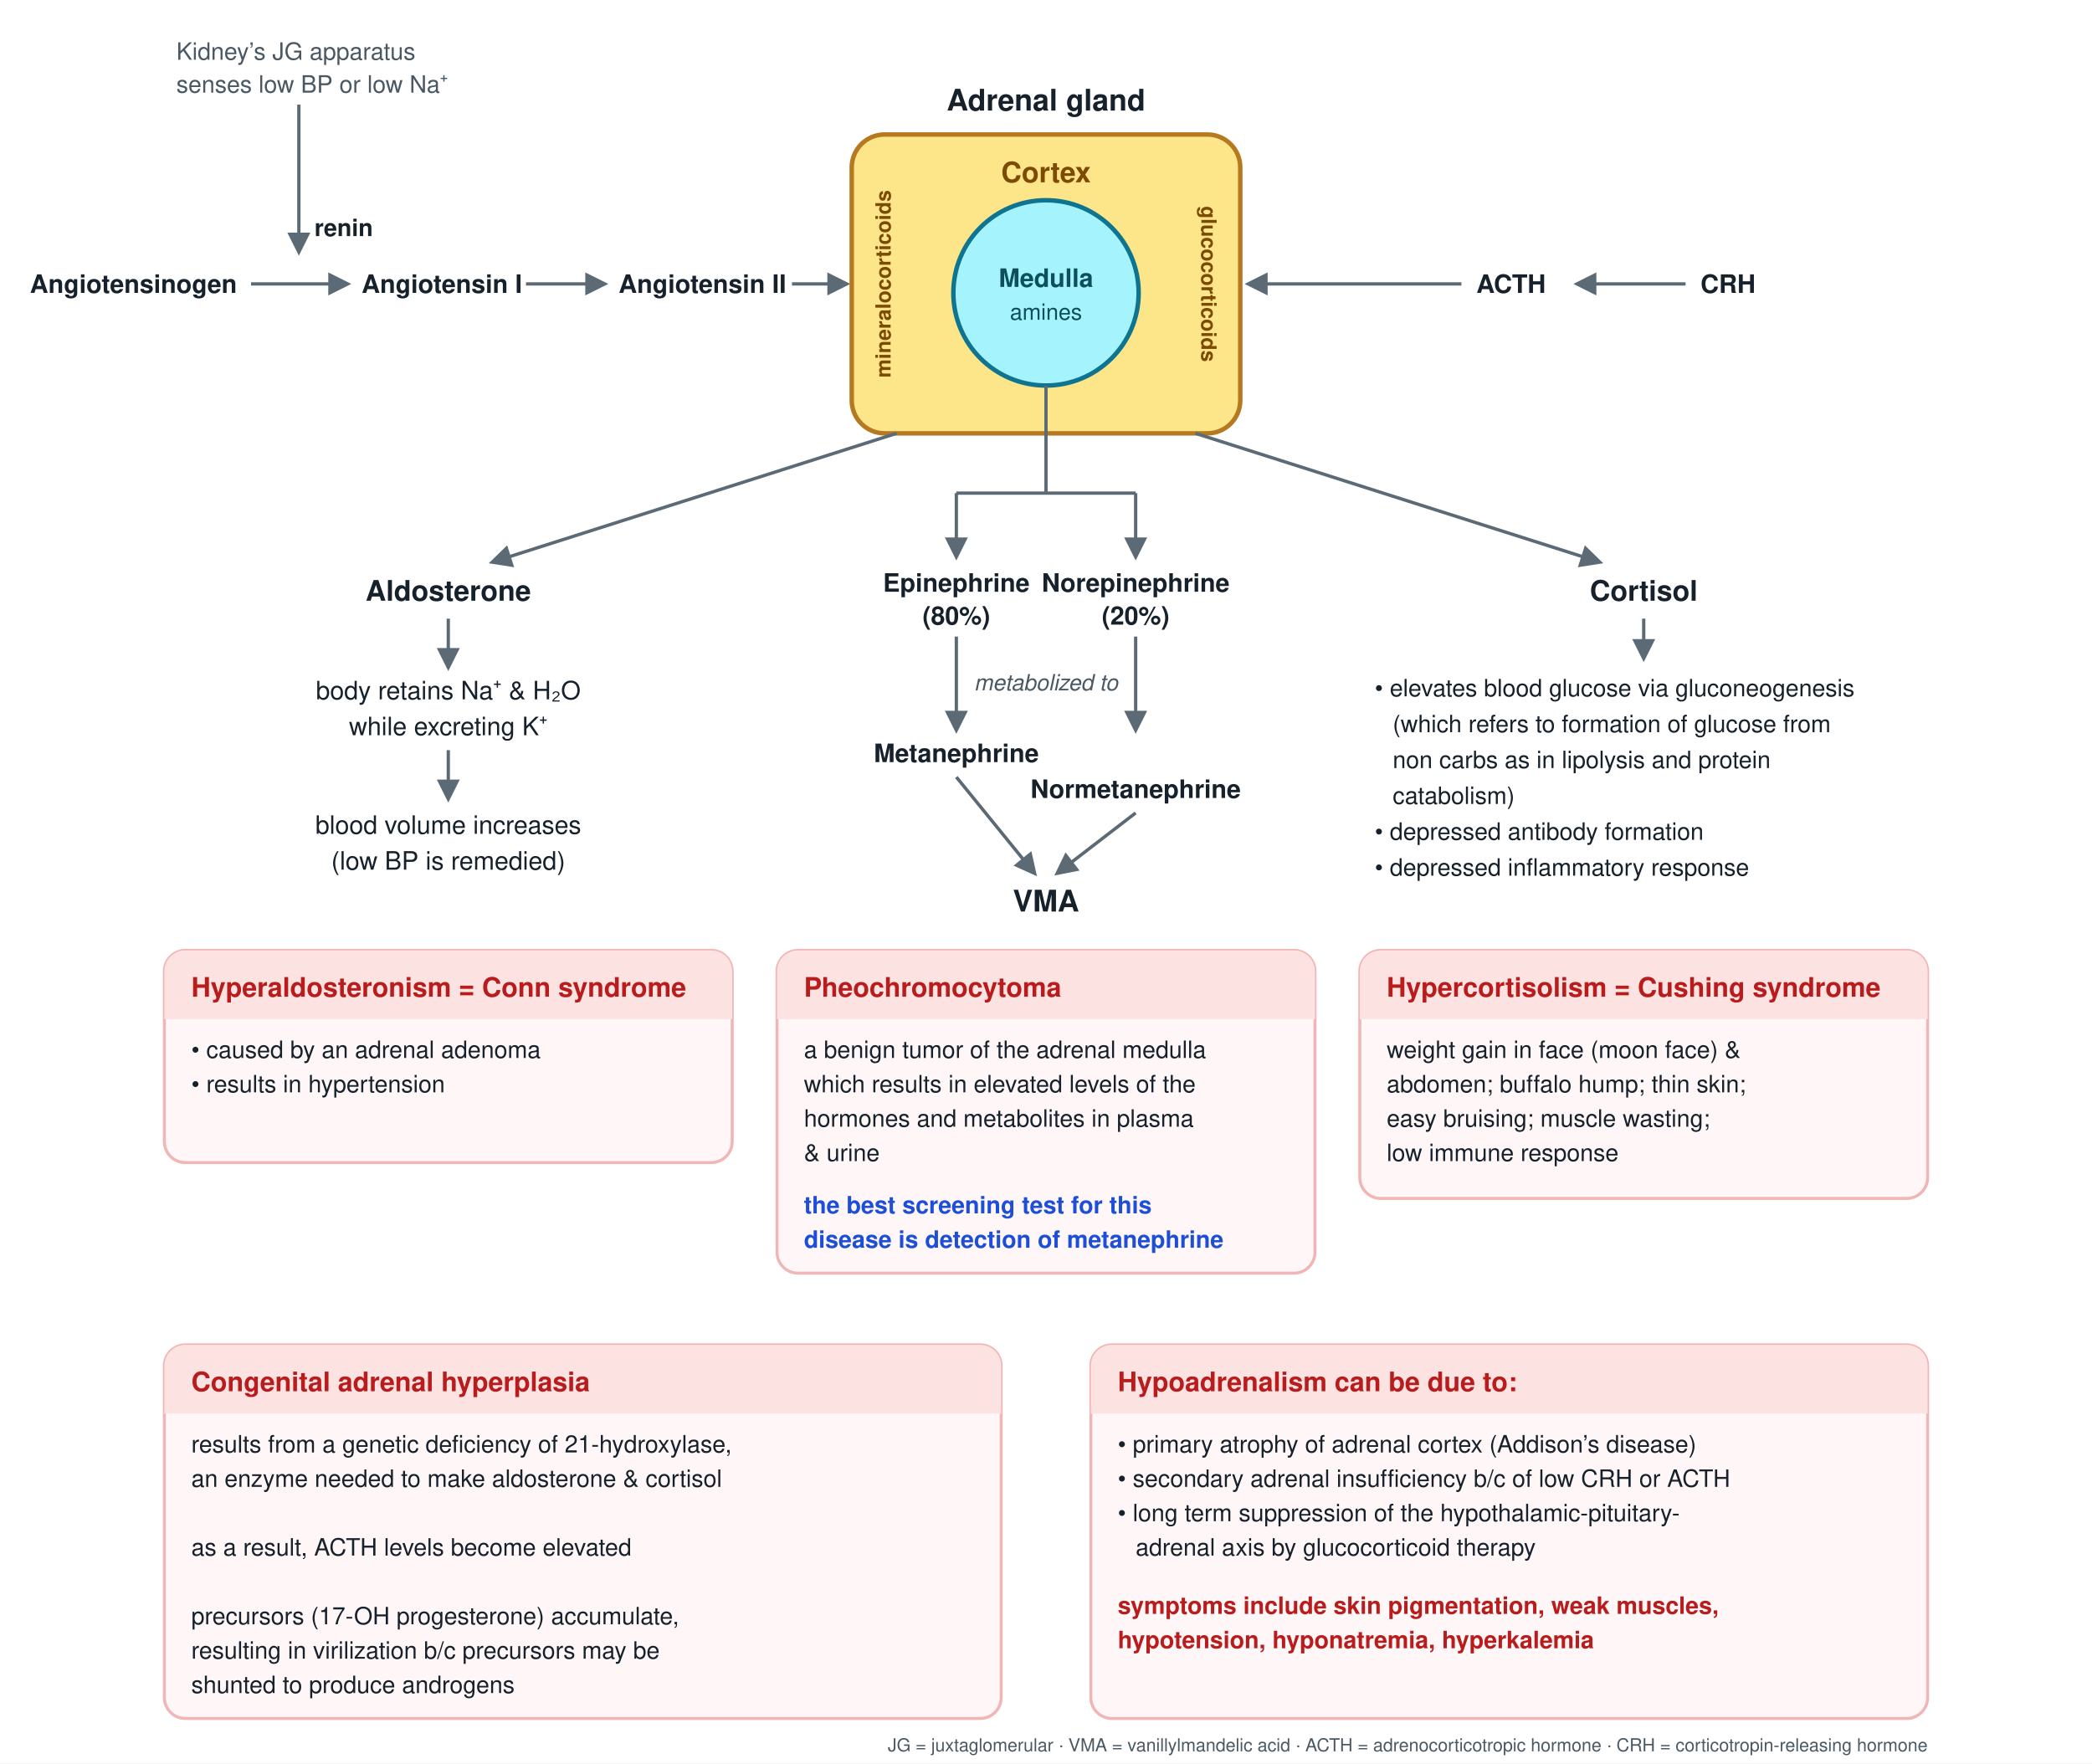
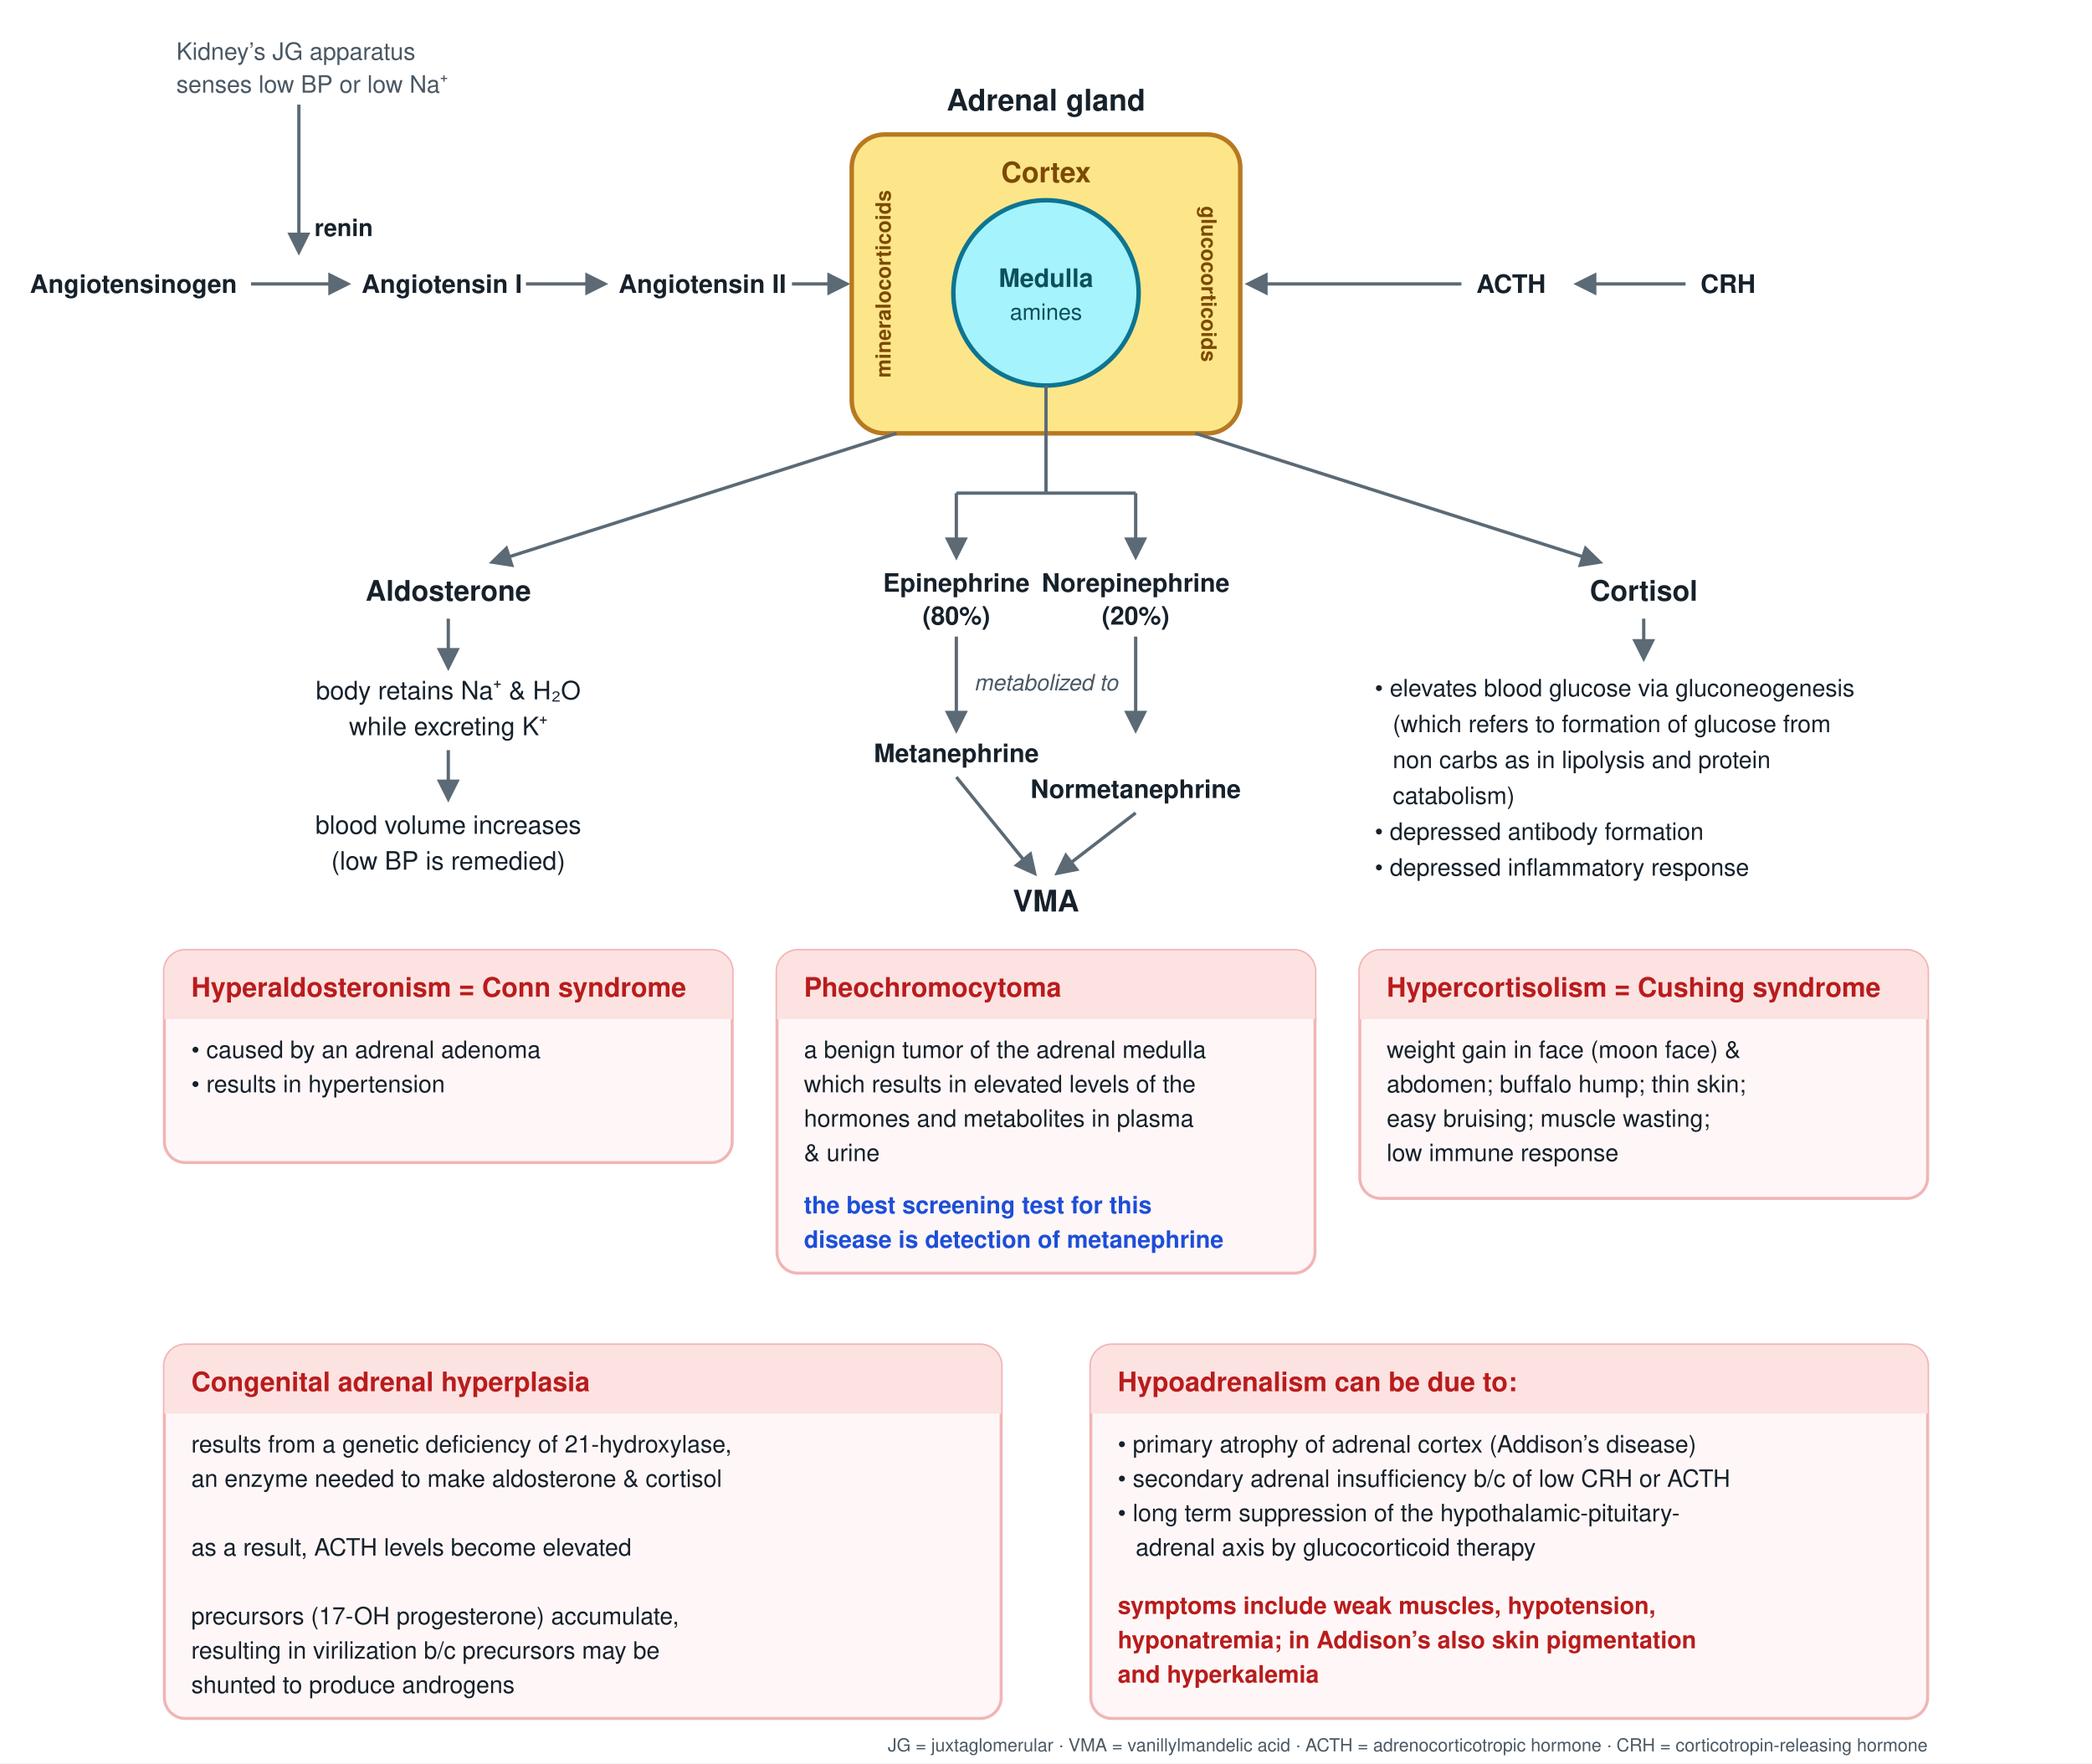
<svg xmlns="http://www.w3.org/2000/svg" width="1400" height="1180" viewBox="0 0 1400 1180" font-family="Helvetica, Arial, sans-serif" role="img" aria-label="Adrenal gland. Renin-angiotensin: the kidney juxtaglomerular apparatus senses low blood pressure or low sodium and releases renin; angiotensinogen becomes angiotensin I, then angiotensin II, which stimulates the cortex to make mineralocorticoids (aldosterone): the body retains sodium and water while excreting potassium, blood volume increases. CRH stimulates ACTH, which stimulates glucocorticoids (cortisol): elevates blood glucose via gluconeogenesis, depresses antibody formation and the inflammatory response. The medulla makes amines: epinephrine 80 percent and norepinephrine 20 percent, metabolized to metanephrine and normetanephrine, then VMA. Conn syndrome, Cushing syndrome, pheochromocytoma, congenital adrenal hyperplasia and hypoadrenalism are described in boxes.">
  <rect width="1400" height="1180" fill="#fff" />
  <defs>
    <marker id="ah" viewBox="0 0 10 10" refX="8" refY="5" markerWidth="7" markerHeight="7" orient="auto">
      <path d="M0 0 L10 5 L0 10 Z" fill="#5B6A75" />
    </marker>
  </defs>
  <text x="118" y="40" font-size="16" font-weight="400" fill="#4A5864" text-anchor="start">Kidney’s JG apparatus</text>
  <text x="118" y="62" font-size="16" font-weight="400" fill="#4A5864" text-anchor="start">senses low BP or low Na⁺</text>
  <line x1="200" y1="70" x2="200" y2="168" stroke="#5B6A75" stroke-width="2.2" marker-end="url(#ah)" />
  <text x="230" y="158" font-size="16" font-weight="700" fill="#16212B" text-anchor="middle" dy="0">renin</text>
  <text x="20" y="196" font-size="17" font-weight="700" fill="#16212B" text-anchor="start">Angiotensinogen</text>
  <line x1="168" y1="190" x2="232" y2="190" stroke="#5B6A75" stroke-width="2.2" marker-end="url(#ah)" />
  <text x="242" y="196" font-size="17" font-weight="700" fill="#16212B" text-anchor="start">Angiotensin I</text>
  <line x1="352" y1="190" x2="404" y2="190" stroke="#5B6A75" stroke-width="2.2" marker-end="url(#ah)" />
  <text x="414" y="196" font-size="17" font-weight="700" fill="#16212B" text-anchor="start">Angiotensin II</text>
  <line x1="530" y1="190" x2="566" y2="190" stroke="#5B6A75" stroke-width="2.2" marker-end="url(#ah)" />
  <text x="700" y="74" font-size="20" font-weight="800" fill="#16212B" text-anchor="middle">Adrenal gland</text>
  <rect x="570" y="90" width="260" height="200" rx="22" fill="#FDE68A" stroke="#B7791F" stroke-width="3" />
  <text x="700" y="122" font-size="19" font-weight="800" fill="#7C4A03" text-anchor="middle">Cortex</text>
  <circle cx="700" cy="196" r="62" fill="#A5F3FC" stroke="#0E7490" stroke-width="3" />
  <text x="700" y="192" font-size="17" font-weight="800" fill="#0E4F5C" text-anchor="middle">Medulla</text>
  <text x="700" y="214" font-size="15" font-weight="400" fill="#0E4F5C" text-anchor="middle">amines</text>
  <text x="596" y="190" font-size="14" font-weight="700" fill="#7C4A03" text-anchor="middle" transform="rotate(-90 596 190)">mineralocorticoids</text>
  <text x="804" y="190" font-size="14" font-weight="700" fill="#7C4A03" text-anchor="middle" transform="rotate(90 804 190)">glucocorticoids</text>
  <line x1="978" y1="190" x2="836" y2="190" stroke="#5B6A75" stroke-width="2.2" marker-end="url(#ah)" />
  <text x="988" y="196" font-size="17" font-weight="700" fill="#16212B" text-anchor="start">ACTH</text>
  <line x1="1128" y1="190" x2="1056" y2="190" stroke="#5B6A75" stroke-width="2.2" marker-end="url(#ah)" />
  <text x="1138" y="196" font-size="17" font-weight="700" fill="#16212B" text-anchor="start">CRH</text>
  <line x1="600" y1="290" x2="330" y2="376" stroke="#5B6A75" stroke-width="2.2" marker-end="url(#ah)" />
  <line x1="800" y1="290" x2="1070" y2="376" stroke="#5B6A75" stroke-width="2.2" marker-end="url(#ah)" />
  <text x="300" y="402" font-size="19" font-weight="800" fill="#16212B" text-anchor="middle">Aldosterone</text>
  <line x1="300" y1="414" x2="300" y2="446" stroke="#5B6A75" stroke-width="2.2" marker-end="url(#ah)" />
  <text x="300" y="468" font-size="17" font-weight="400" fill="#16212B" text-anchor="middle">body retains Na⁺ &amp; H₂O</text>
  <text x="300" y="492" font-size="17" font-weight="400" fill="#16212B" text-anchor="middle">while excreting K⁺</text>
  <line x1="300" y1="502" x2="300" y2="534" stroke="#5B6A75" stroke-width="2.2" marker-end="url(#ah)" />
  <text x="300" y="558" font-size="17" font-weight="400" fill="#16212B" text-anchor="middle">blood volume increases</text>
  <text x="300" y="582" font-size="17" font-weight="400" fill="#16212B" text-anchor="middle">(low BP is remedied)</text>
  <rect x="110" y="636" width="380" height="142" rx="14" fill="#FFF7F7" stroke="#F1B5B5" stroke-width="2" />
  <path d="M110 650 a14 14 0 0 1 14 -14 h352 a14 14 0 0 1 14 14 v32 h-380 Z" fill="#FDE2E2" />
  <text x="128" y="667" font-size="18" font-weight="800" fill="#B91C1C" text-anchor="start">Hyperaldosteronism = Conn syndrome</text>
  <text x="128" y="708" font-size="16" font-weight="400" fill="#16212B" text-anchor="start">• caused by an adrenal adenoma</text>
  <text x="128" y="731" font-size="16" font-weight="400" fill="#16212B" text-anchor="start">• results in hypertension</text>
  <path d="M700 258 V330 M640 330 H760" stroke="#5B6A75" stroke-width="2.2" fill="none" />
  <line x1="640" y1="330" x2="640" y2="372" stroke="#5B6A75" stroke-width="2.2" marker-end="url(#ah)" />
  <line x1="760" y1="330" x2="760" y2="372" stroke="#5B6A75" stroke-width="2.2" marker-end="url(#ah)" />
  <text x="640" y="396" font-size="17" font-weight="700" fill="#16212B" text-anchor="middle">Epinephrine</text>
  <text x="640" y="418" font-size="17" font-weight="700" fill="#16212B" text-anchor="middle">(80%)</text>
  <text x="760" y="396" font-size="17" font-weight="700" fill="#16212B" text-anchor="middle">Norepinephrine</text>
  <text x="760" y="418" font-size="17" font-weight="700" fill="#16212B" text-anchor="middle">(20%)</text>
  <line x1="640" y1="426" x2="640" y2="488" stroke="#5B6A75" stroke-width="2.2" marker-end="url(#ah)" />
  <line x1="760" y1="426" x2="760" y2="488" stroke="#5B6A75" stroke-width="2.2" marker-end="url(#ah)" />
  <text x="700" y="462" font-size="15" font-weight="400" fill="#4A5864" text-anchor="middle" font-style="italic">metabolized to</text>
  <text x="640" y="510" font-size="17" font-weight="700" fill="#16212B" text-anchor="middle">Metanephrine</text>
  <text x="760" y="534" font-size="17" font-weight="700" fill="#16212B" text-anchor="middle">Normetanephrine</text>
  <line x1="640" y1="520" x2="692" y2="584" stroke="#5B6A75" stroke-width="2.2" marker-end="url(#ah)" />
  <line x1="760" y1="544" x2="708" y2="584" stroke="#5B6A75" stroke-width="2.2" marker-end="url(#ah)" />
  <text x="700" y="610" font-size="20" font-weight="800" fill="#16212B" text-anchor="middle">VMA</text>
  <rect x="520" y="636" width="360" height="216" rx="14" fill="#FFF7F7" stroke="#F1B5B5" stroke-width="2" />
  <path d="M520 650 a14 14 0 0 1 14 -14 h332 a14 14 0 0 1 14 14 v32 h-360 Z" fill="#FDE2E2" />
  <text x="538" y="667" font-size="18" font-weight="800" fill="#B91C1C" text-anchor="start">Pheochromocytoma</text>
  <text x="538" y="708" font-size="16" font-weight="400" fill="#16212B" text-anchor="start">a benign tumor of the adrenal medulla</text>
  <text x="538" y="731" font-size="16" font-weight="400" fill="#16212B" text-anchor="start">which results in elevated levels of the</text>
  <text x="538" y="754" font-size="16" font-weight="400" fill="#16212B" text-anchor="start">hormones and metabolites in plasma</text>
  <text x="538" y="777" font-size="16" font-weight="400" fill="#16212B" text-anchor="start">&amp; urine</text>
  <text x="538" y="812" font-size="16" font-weight="700" fill="#1D4ED8" text-anchor="start">the best screening test for this</text>
  <text x="538" y="835" font-size="16" font-weight="700" fill="#1D4ED8" text-anchor="start">disease is detection of metanephrine</text>
  <text x="1100" y="402" font-size="19" font-weight="800" fill="#16212B" text-anchor="middle">Cortisol</text>
  <line x1="1100" y1="414" x2="1100" y2="440" stroke="#5B6A75" stroke-width="2.2" marker-end="url(#ah)" />
  <text x="920" y="466" font-size="16" font-weight="400" fill="#16212B" text-anchor="start">• elevates blood glucose via gluconeogenesis</text>
  <text x="932" y="490" font-size="16" font-weight="400" fill="#16212B" text-anchor="start">(which refers to formation of glucose from</text>
  <text x="932" y="514" font-size="16" font-weight="400" fill="#16212B" text-anchor="start">non carbs as in lipolysis and protein</text>
  <text x="932" y="538" font-size="16" font-weight="400" fill="#16212B" text-anchor="start">catabolism)</text>
  <text x="920" y="562" font-size="16" font-weight="400" fill="#16212B" text-anchor="start">• depressed antibody formation</text>
  <text x="920" y="586" font-size="16" font-weight="400" fill="#16212B" text-anchor="start">• depressed inflammatory response</text>
  <rect x="910" y="636" width="380" height="166" rx="14" fill="#FFF7F7" stroke="#F1B5B5" stroke-width="2" />
  <path d="M910 650 a14 14 0 0 1 14 -14 h352 a14 14 0 0 1 14 14 v32 h-380 Z" fill="#FDE2E2" />
  <text x="928" y="667" font-size="18" font-weight="800" fill="#B91C1C" text-anchor="start">Hypercortisolism = Cushing syndrome</text>
  <text x="928" y="708" font-size="16" font-weight="400" fill="#16212B" text-anchor="start">weight gain in face (moon face) &amp;</text>
  <text x="928" y="731" font-size="16" font-weight="400" fill="#16212B" text-anchor="start">abdomen; buffalo hump; thin skin;</text>
  <text x="928" y="754" font-size="16" font-weight="400" fill="#16212B" text-anchor="start">easy bruising; muscle wasting;</text>
  <text x="928" y="777" font-size="16" font-weight="400" fill="#16212B" text-anchor="start">low immune response</text>
  <rect x="110" y="900" width="560" height="250" rx="14" fill="#FFF7F7" stroke="#F1B5B5" stroke-width="2" />
  <path d="M110 914 a14 14 0 0 1 14 -14 h532 a14 14 0 0 1 14 14 v32 h-560 Z" fill="#FDE2E2" />
  <text x="128" y="931" font-size="18" font-weight="800" fill="#B91C1C" text-anchor="start">Congenital adrenal hyperplasia</text>
  <text x="128" y="972" font-size="16" font-weight="400" fill="#16212B" text-anchor="start">results from a genetic deficiency of 21-hydroxylase,</text>
  <text x="128" y="995" font-size="16" font-weight="400" fill="#16212B" text-anchor="start">an enzyme needed to make aldosterone &amp; cortisol</text>
  <text x="128" y="1018" font-size="16" font-weight="400" fill="#16212B" text-anchor="start" />
  <text x="128" y="1041" font-size="16" font-weight="400" fill="#16212B" text-anchor="start">as a result, ACTH levels become elevated</text>
  <text x="128" y="1064" font-size="16" font-weight="400" fill="#16212B" text-anchor="start" />
  <text x="128" y="1087" font-size="16" font-weight="400" fill="#16212B" text-anchor="start">precursors (17-OH progesterone) accumulate,</text>
  <text x="128" y="1110" font-size="16" font-weight="400" fill="#16212B" text-anchor="start">resulting in virilization b/c precursors may be</text>
  <text x="128" y="1133" font-size="16" font-weight="400" fill="#16212B" text-anchor="start">shunted to produce androgens</text>
  <rect x="730" y="900" width="560" height="250" rx="14" fill="#FFF7F7" stroke="#F1B5B5" stroke-width="2" />
  <path d="M730 914 a14 14 0 0 1 14 -14 h532 a14 14 0 0 1 14 14 v32 h-560 Z" fill="#FDE2E2" />
  <text x="748" y="931" font-size="18" font-weight="800" fill="#B91C1C" text-anchor="start">Hypoadrenalism can be due to:</text>
  <text x="748" y="972" font-size="16" font-weight="400" fill="#16212B" text-anchor="start">• primary atrophy of adrenal cortex (Addison’s disease)</text>
  <text x="748" y="995" font-size="16" font-weight="400" fill="#16212B" text-anchor="start">• secondary adrenal insufficiency b/c of low CRH or ACTH</text>
  <text x="748" y="1018" font-size="16" font-weight="400" fill="#16212B" text-anchor="start">• long term suppression of the hypothalamic-pituitary-</text>
  <text x="760" y="1041" font-size="16" font-weight="400" fill="#16212B" text-anchor="start">adrenal axis by glucocorticoid therapy</text>
-   <text x="748" y="1080" font-size="16" font-weight="700" fill="#B91C1C" text-anchor="start">symptoms include skin pigmentation, weak muscles,</text>
-   <text x="748" y="1103" font-size="16" font-weight="700" fill="#B91C1C" text-anchor="start">hypotension, hyponatremia, hyperkalemia</text>
+   <text x="748" y="1080" font-size="16" font-weight="700" fill="#B91C1C" text-anchor="start">symptoms include weak muscles, hypotension,</text>
+   <text x="748" y="1103" font-size="16" font-weight="700" fill="#B91C1C" text-anchor="start">hyponatremia; in Addison’s also skin pigmentation</text>
+   <text x="748" y="1126" font-size="16" font-weight="700" fill="#B91C1C" text-anchor="start">and hyperkalemia</text>
  <text x="1290" y="1172" font-size="12" font-weight="400" fill="#4A5864" text-anchor="end">JG = juxtaglomerular · VMA = vanillylmandelic acid · ACTH = adrenocorticotropic hormone · CRH = corticotropin-releasing hormone</text>
</svg>
